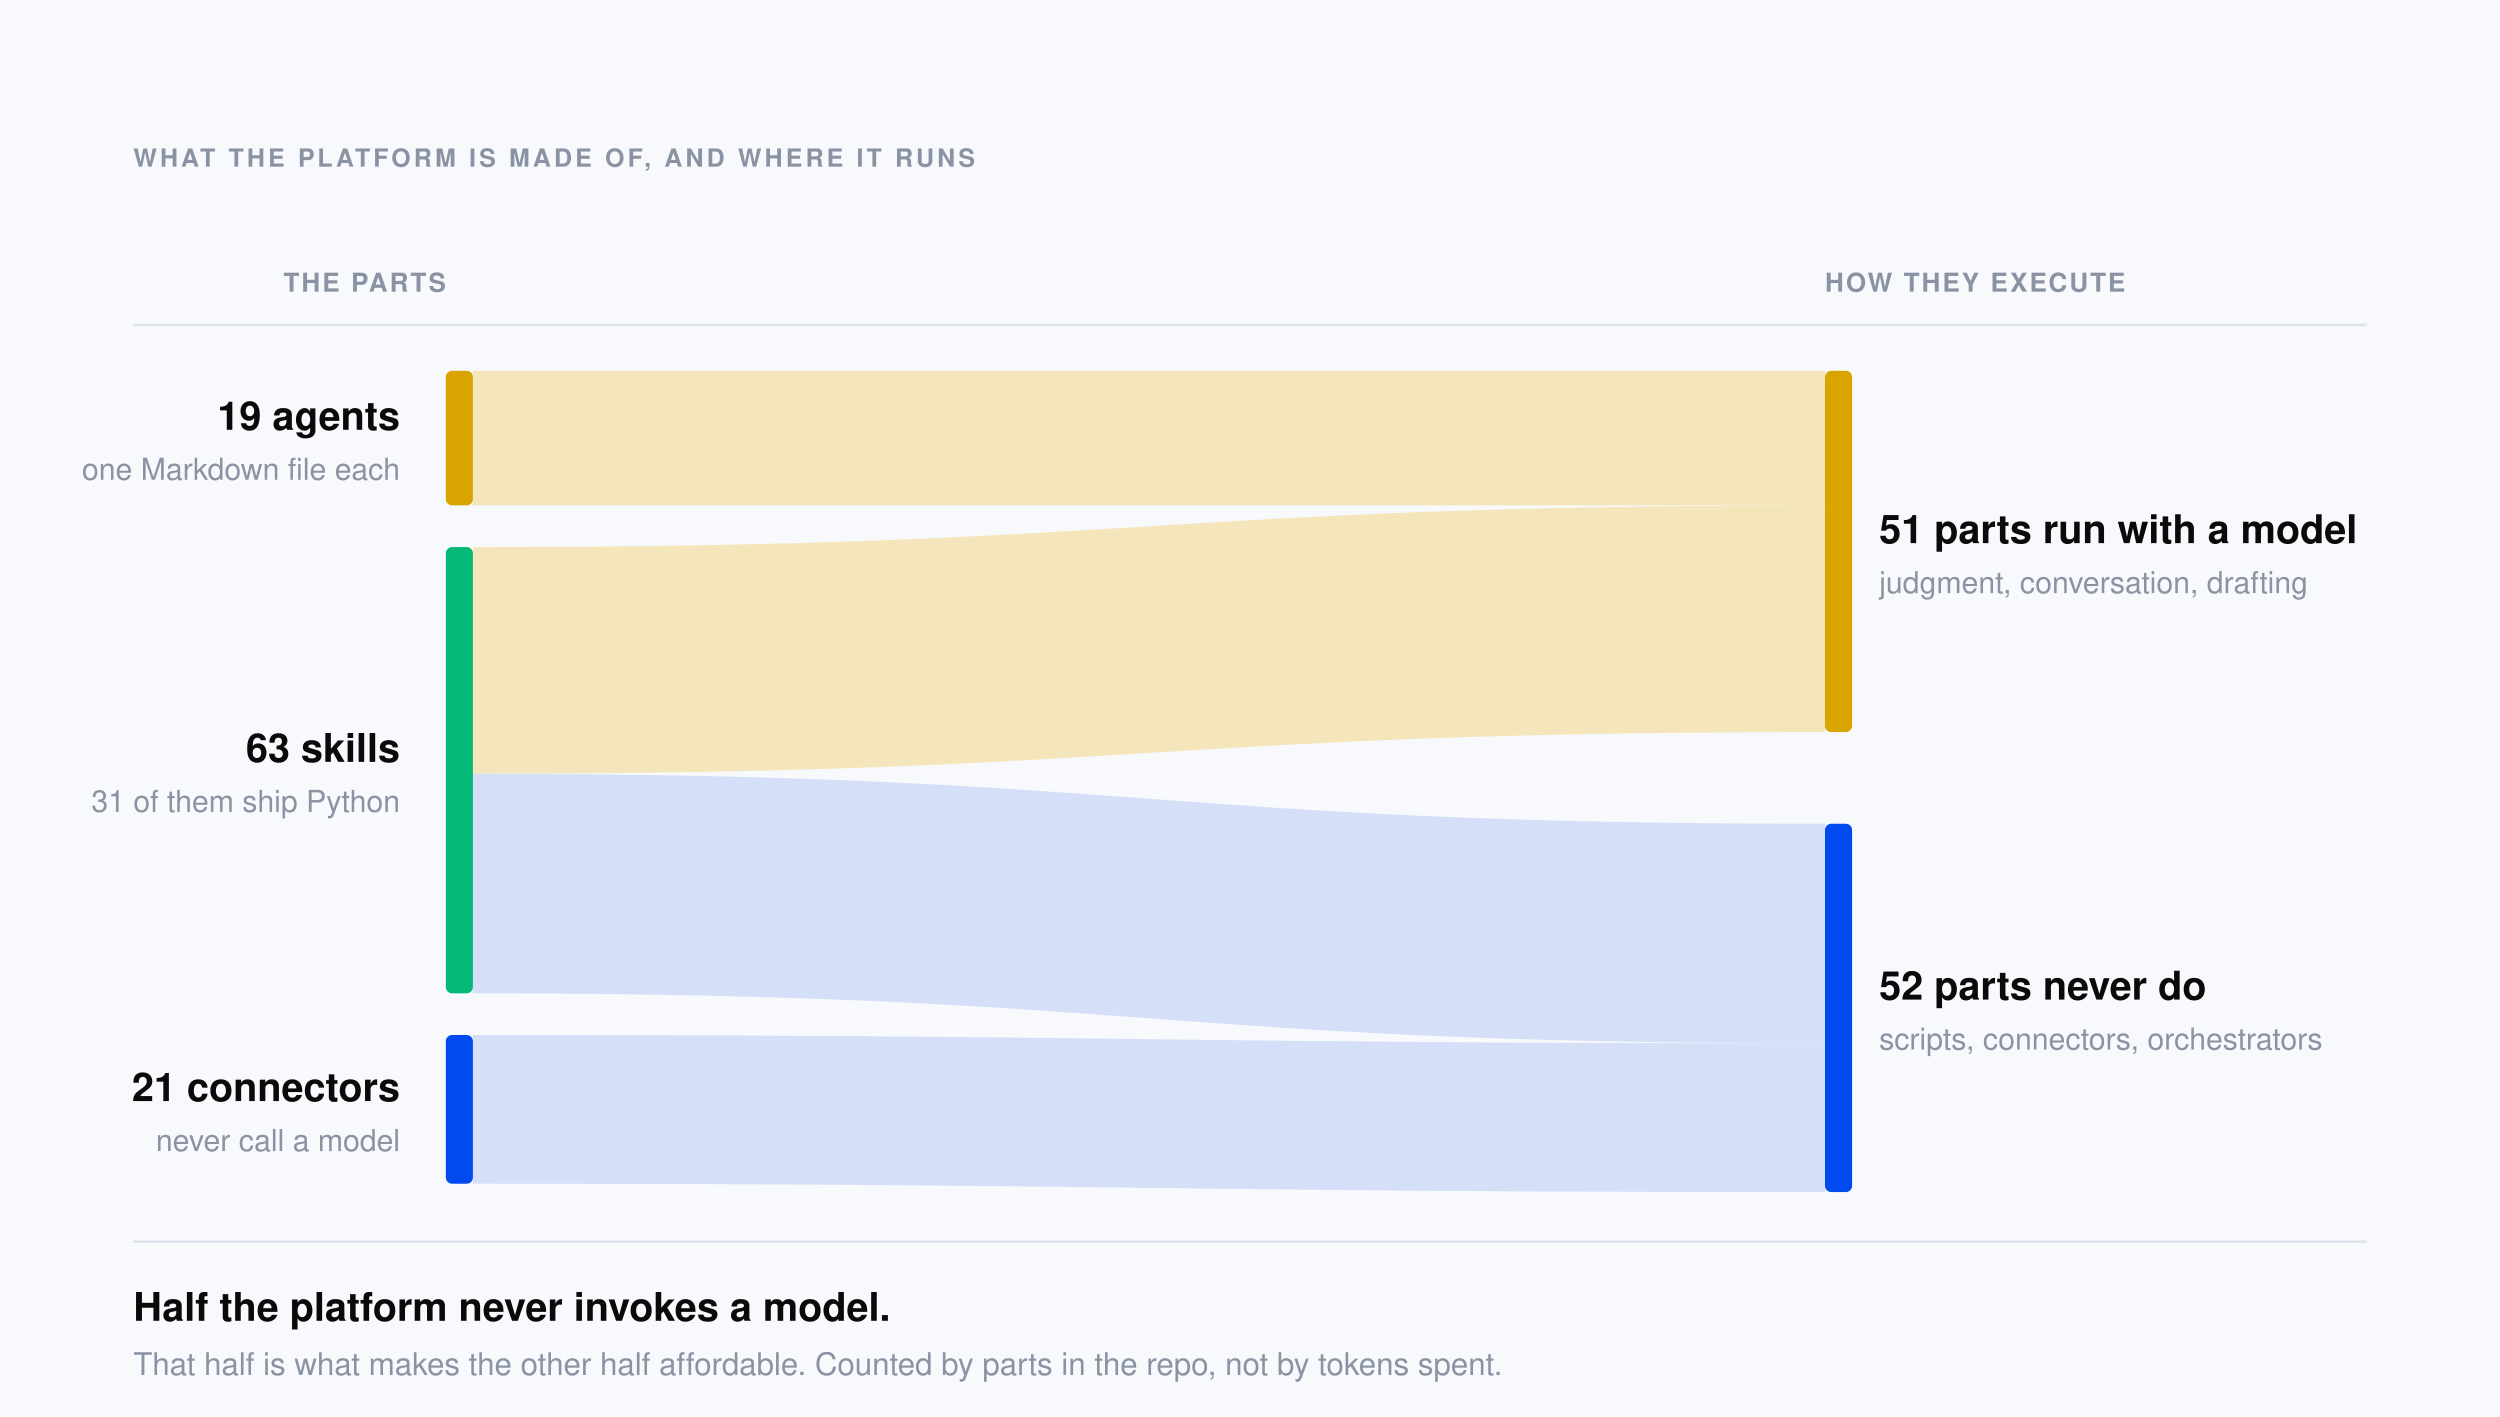
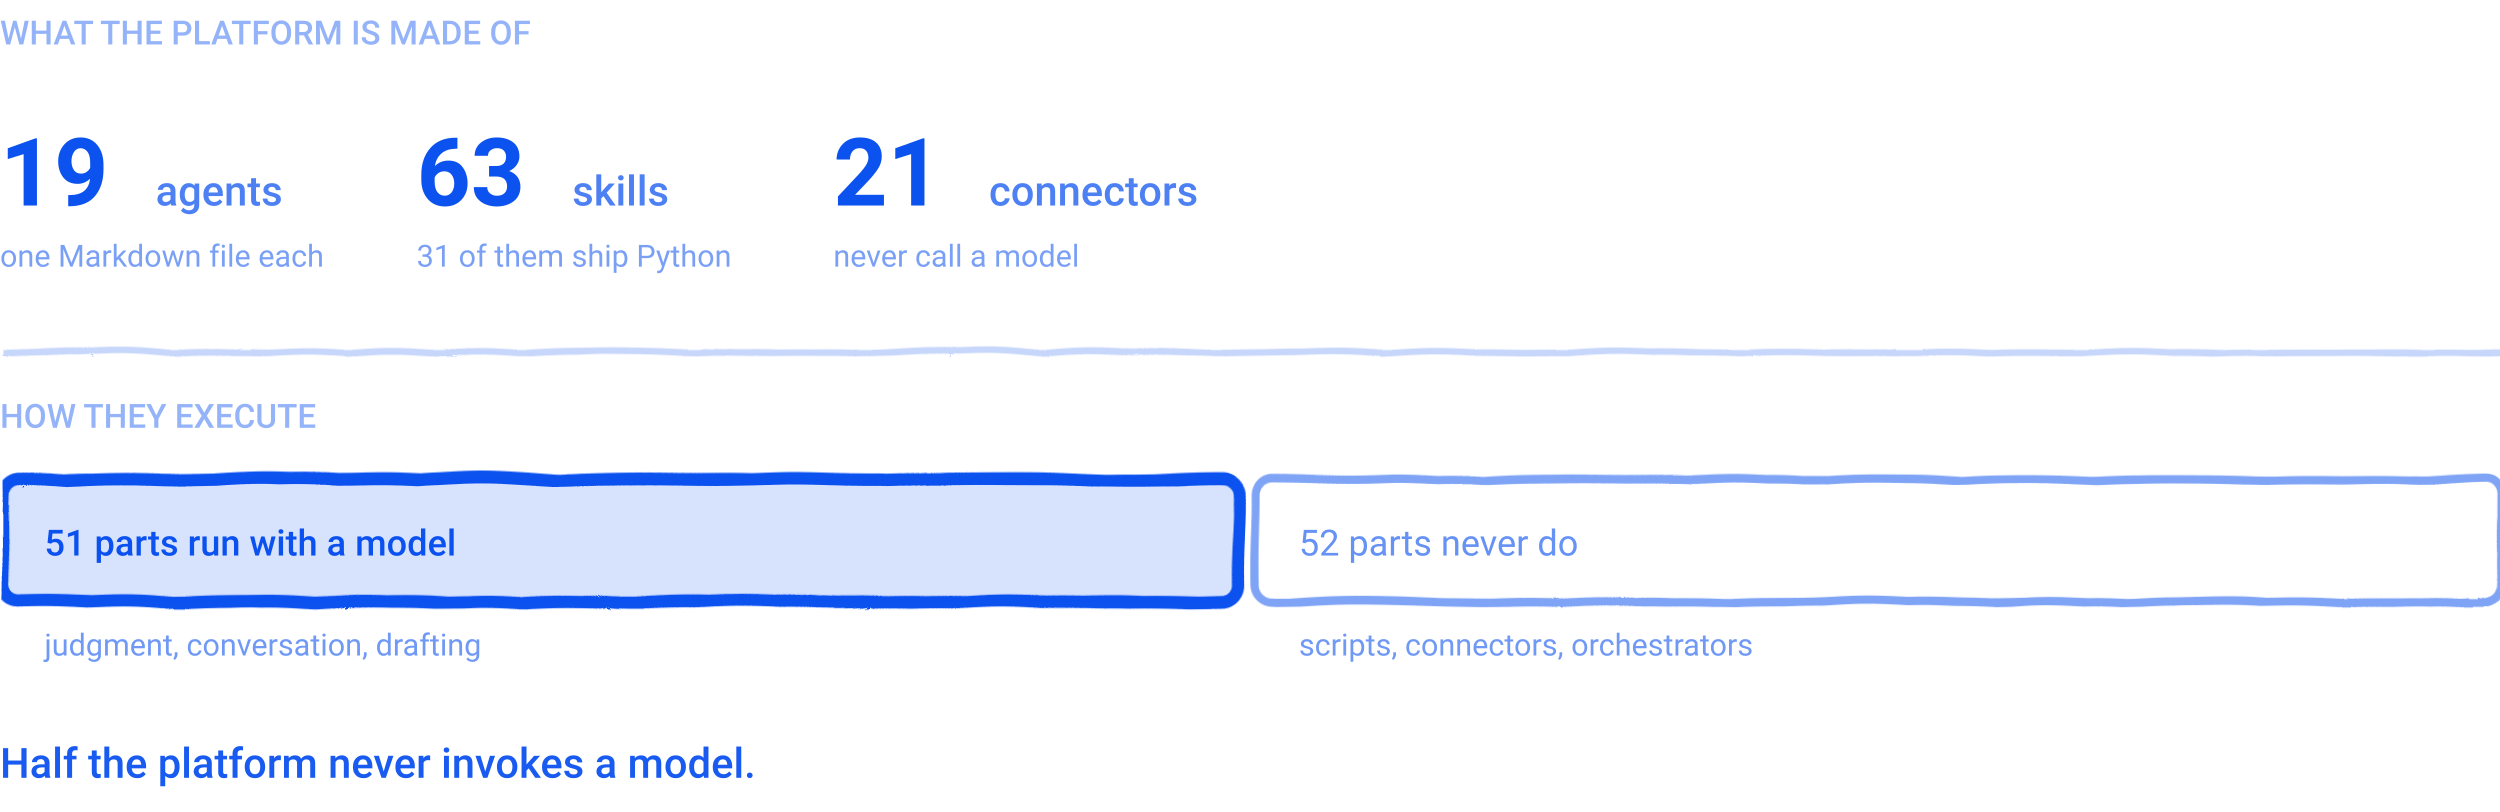
- <svg xmlns="http://www.w3.org/2000/svg" viewBox="0 0 1200 680" role="img" aria-label="Where the platform's parts execute: half of them never involve a model" font-family="Helvetica Neue, Helvetica, Arial, sans-serif">
-   <rect width="1200" height="680" fill="#F7F9FC" />
-   <text x="64" y="80" font-size="12" font-weight="700" fill="#8A93A3" letter-spacing="1.5">WHAT THE PLATFORM IS MADE OF, AND WHERE IT RUNS</text>
-   <text x="214" y="140" font-size="12.5" font-weight="700" fill="#8A93A3" letter-spacing="1" text-anchor="end">THE PARTS</text>
-   <text x="876" y="140" font-size="12.5" font-weight="700" fill="#8A93A3" letter-spacing="1">HOW THEY EXECUTE</text>
-   <line x1="64" y1="156" x2="1136" y2="156" stroke="#DDE3EC" stroke-width="1.25" />
-   <path d="M 227 178.0 C 551.5 178.0, 551.5 178.0, 876 178.0 L 876 242.6 C 551.5 242.6, 551.5 242.6, 227 242.6 Z" fill="#F4DFA6" fill-opacity="0.75" />
-   <path d="M 227 262.6 C 551.5 262.6, 551.5 242.6, 876 242.6 L 876 351.4 C 551.5 351.4, 551.5 371.4, 227 371.4 Z" fill="#F4DFA6" fill-opacity="0.75" />
-   <path d="M 227 371.4 C 551.5 371.4, 551.5 395.4, 876 395.4 L 876 500.8 C 551.5 500.8, 551.5 476.8, 227 476.8 Z" fill="#C9D8F7" fill-opacity="0.75" />
-   <path d="M 227 496.8 C 551.5 496.8, 551.5 500.8, 876 500.8 L 876 572.2 C 551.5 572.2, 551.5 568.2, 227 568.2 Z" fill="#C9D8F7" fill-opacity="0.75" />
-   <rect x="214" y="178.0" width="13" height="64.6" rx="3" fill="#D9A400" />
-   <text x="192" y="206.3" font-size="19" font-weight="700" fill="#0A0A0A" text-anchor="end">19 agents</text>
-   <text x="192" y="230.3" font-size="14.5" fill="#8A93A3" text-anchor="end">one Markdown file each</text>
-   <rect x="214" y="262.6" width="13" height="214.2" rx="3" fill="#04B876" />
-   <text x="192" y="365.7" font-size="19" font-weight="700" fill="#0A0A0A" text-anchor="end">63 skills</text>
-   <text x="192" y="389.7" font-size="14.5" fill="#8A93A3" text-anchor="end">31 of them ship Python</text>
-   <rect x="214" y="496.8" width="13" height="71.4" rx="3" fill="#004AEF" />
-   <text x="192" y="528.5" font-size="19" font-weight="700" fill="#0A0A0A" text-anchor="end">21 connectors</text>
-   <text x="192" y="552.5" font-size="14.5" fill="#8A93A3" text-anchor="end">never call a model</text>
-   <rect x="876" y="178.0" width="13" height="173.4" rx="3" fill="#D9A400" />
-   <text x="902" y="260.7" font-size="19" font-weight="700" fill="#0A0A0A">51 parts run with a model</text>
-   <text x="902" y="284.7" font-size="14.5" fill="#8A93A3">judgment, conversation, drafting</text>
-   <rect x="876" y="395.4" width="13" height="176.8" rx="3" fill="#004AEF" />
-   <text x="902" y="479.8" font-size="19" font-weight="700" fill="#0A0A0A">52 parts never do</text>
-   <text x="902" y="503.8" font-size="14.5" fill="#8A93A3">scripts, connectors, orchestrators</text>
-   <line x1="64" y1="596" x2="1136" y2="596" stroke="#DDE3EC" stroke-width="1.25" />
-   <text x="64" y="634" font-size="19" font-weight="700" fill="#0A0A0A">Half the platform never invokes a model.</text>
-   <text x="64" y="660" font-size="15" fill="#8A93A3">That half is what makes the other half affordable. Counted by parts in the repo, not by tokens spent.</text>
+ <svg xmlns="http://www.w3.org/2000/svg" viewBox="0 0 900 292" width="900" height="292" role="img" stroke-linejoin="round">
+   <style>svg{color:#004AEF}@media (prefers-color-scheme:dark){svg{color:#8FB2FF}}</style>
+   <defs>
+     <filter id="rough" x="-20%" y="-20%" width="140%" height="140%">
+       <feTurbulence type="turbulence" baseFrequency="0.016" numOctaves="2" seed="7" result="n" />
+       <feDisplacementMap in="SourceGraphic" in2="n" scale="2.4" xChannelSelector="R" yChannelSelector="G" />
+     </filter>
+   </defs>
+   <g filter="url(#rough)">
+     <path d="M0.0,126.0 L900.0,126.0" fill="none" stroke="currentColor" stroke-opacity="0.22" stroke-width="2.4" stroke-linecap="round" />
+     <rect x="0.0" y="172.0" width="445.6" height="44.0" rx="6" fill="currentColor" fill-opacity="0.16" stroke="currentColor" stroke-opacity="0.95" stroke-width="4.5" />
+     <rect x="451.6" y="172.0" width="448.4" height="44.0" rx="6" fill="none" stroke="currentColor" stroke-opacity="0.50" stroke-width="3.0" />
+   </g>
+   <text x="0.0" y="16.0" font-family="system-ui, -apple-system, Segoe UI, Roboto, Helvetica, Arial, sans-serif" font-size="12" font-weight="500" fill="currentColor" fill-opacity="0.42" text-anchor="start" xml:space="preserve">WHAT THE PLATFORM IS MADE OF</text>
+   <text x="0.0" y="74.0" font-family="system-ui, -apple-system, Segoe UI, Roboto, Helvetica, Arial, sans-serif" font-size="34" font-weight="600" fill="currentColor" fill-opacity="0.95" text-anchor="start" xml:space="preserve">19</text>
+   <text x="56.0" y="74.0" font-family="system-ui, -apple-system, Segoe UI, Roboto, Helvetica, Arial, sans-serif" font-size="15" font-weight="500" fill="currentColor" fill-opacity="0.70" text-anchor="start" xml:space="preserve">agents</text>
+   <text x="0.0" y="96.0" font-family="system-ui, -apple-system, Segoe UI, Roboto, Helvetica, Arial, sans-serif" font-size="11" font-weight="400" fill="currentColor" fill-opacity="0.52" text-anchor="start" xml:space="preserve">one Markdown file each</text>
+   <text x="150.0" y="74.0" font-family="system-ui, -apple-system, Segoe UI, Roboto, Helvetica, Arial, sans-serif" font-size="34" font-weight="600" fill="currentColor" fill-opacity="0.95" text-anchor="start" xml:space="preserve">63</text>
+   <text x="206.0" y="74.0" font-family="system-ui, -apple-system, Segoe UI, Roboto, Helvetica, Arial, sans-serif" font-size="15" font-weight="500" fill="currentColor" fill-opacity="0.70" text-anchor="start" xml:space="preserve">skills</text>
+   <text x="150.0" y="96.0" font-family="system-ui, -apple-system, Segoe UI, Roboto, Helvetica, Arial, sans-serif" font-size="11" font-weight="400" fill="currentColor" fill-opacity="0.52" text-anchor="start" xml:space="preserve">31 of them ship Python</text>
+   <text x="300.0" y="74.0" font-family="system-ui, -apple-system, Segoe UI, Roboto, Helvetica, Arial, sans-serif" font-size="34" font-weight="600" fill="currentColor" fill-opacity="0.95" text-anchor="start" xml:space="preserve">21</text>
+   <text x="356.0" y="74.0" font-family="system-ui, -apple-system, Segoe UI, Roboto, Helvetica, Arial, sans-serif" font-size="15" font-weight="500" fill="currentColor" fill-opacity="0.70" text-anchor="start" xml:space="preserve">connectors</text>
+   <text x="300.0" y="96.0" font-family="system-ui, -apple-system, Segoe UI, Roboto, Helvetica, Arial, sans-serif" font-size="11" font-weight="400" fill="currentColor" fill-opacity="0.52" text-anchor="start" xml:space="preserve">never call a model</text>
+   <text x="0.0" y="154.0" font-family="system-ui, -apple-system, Segoe UI, Roboto, Helvetica, Arial, sans-serif" font-size="12" font-weight="500" fill="currentColor" fill-opacity="0.42" text-anchor="start" xml:space="preserve">HOW THEY EXECUTE</text>
+   <text x="16.0" y="200.0" font-family="system-ui, -apple-system, Segoe UI, Roboto, Helvetica, Arial, sans-serif" font-size="13" font-weight="500" fill="currentColor" fill-opacity="0.95" text-anchor="start" xml:space="preserve">51 parts run with a model</text>
+   <text x="467.6" y="200.0" font-family="system-ui, -apple-system, Segoe UI, Roboto, Helvetica, Arial, sans-serif" font-size="13" font-weight="400" fill="currentColor" fill-opacity="0.60" text-anchor="start" xml:space="preserve">52 parts never do</text>
+   <text x="16.0" y="236.0" font-family="system-ui, -apple-system, Segoe UI, Roboto, Helvetica, Arial, sans-serif" font-size="11" font-weight="400" fill="currentColor" fill-opacity="0.56" text-anchor="start" xml:space="preserve">judgment, conversation, drafting</text>
+   <text x="467.6" y="236.0" font-family="system-ui, -apple-system, Segoe UI, Roboto, Helvetica, Arial, sans-serif" font-size="11" font-weight="400" fill="currentColor" fill-opacity="0.56" text-anchor="start" xml:space="preserve">scripts, connectors, orchestrators</text>
+   <text x="0.0" y="280.0" font-family="system-ui, -apple-system, Segoe UI, Roboto, Helvetica, Arial, sans-serif" font-size="15" font-weight="500" fill="currentColor" fill-opacity="0.90" text-anchor="start" xml:space="preserve">Half the platform never invokes a model.</text>
</svg>
